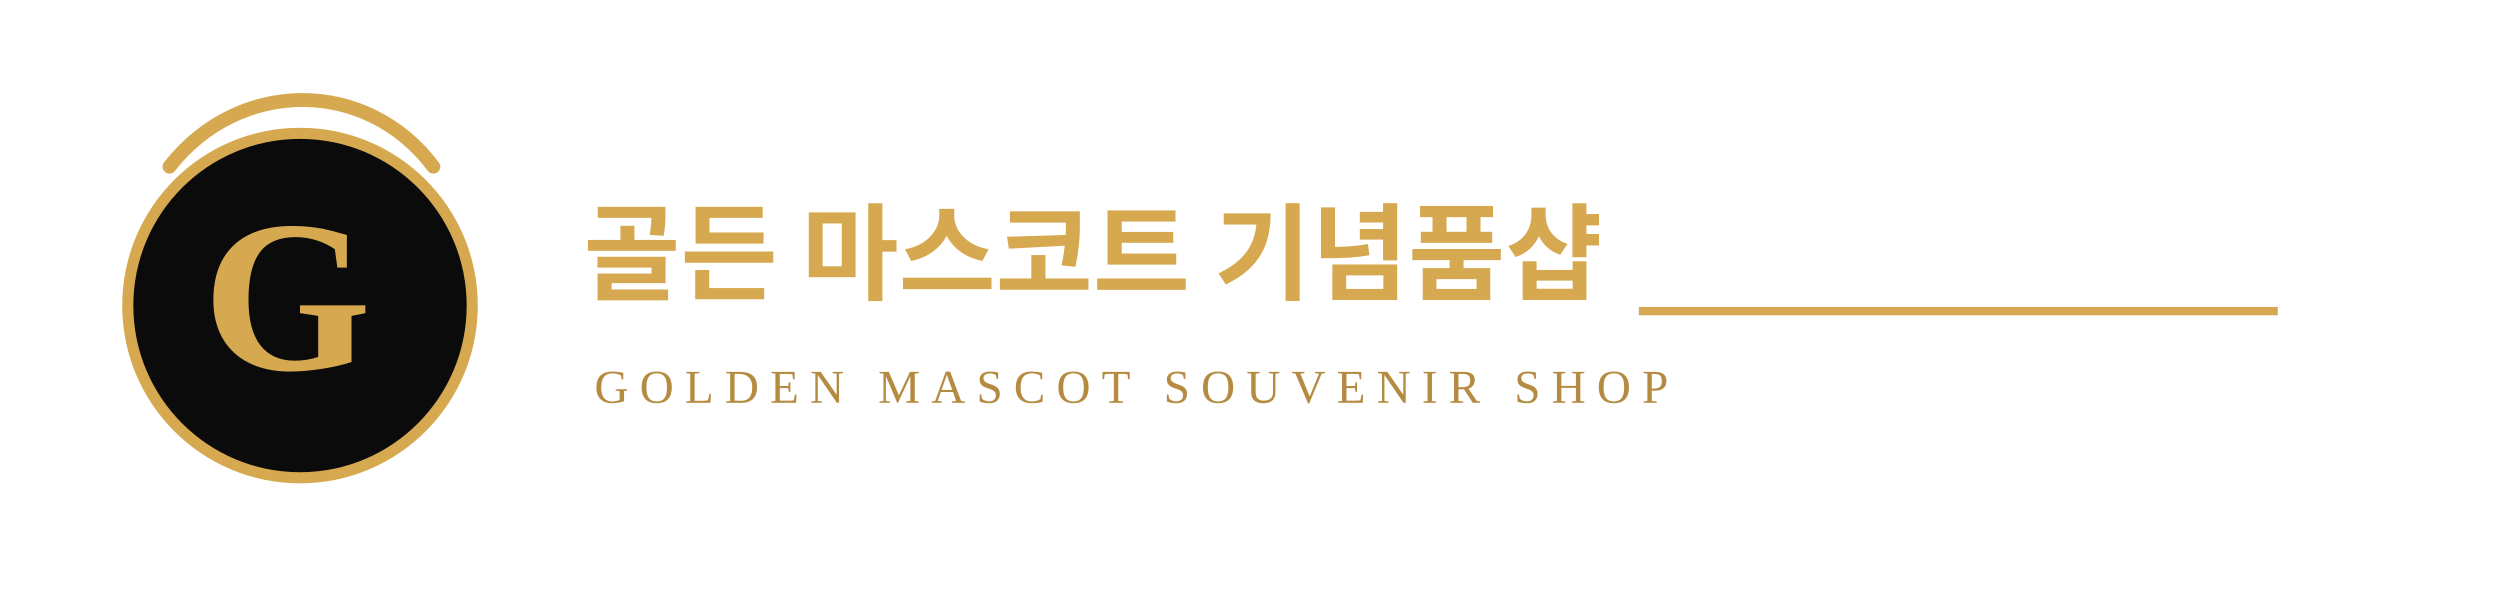
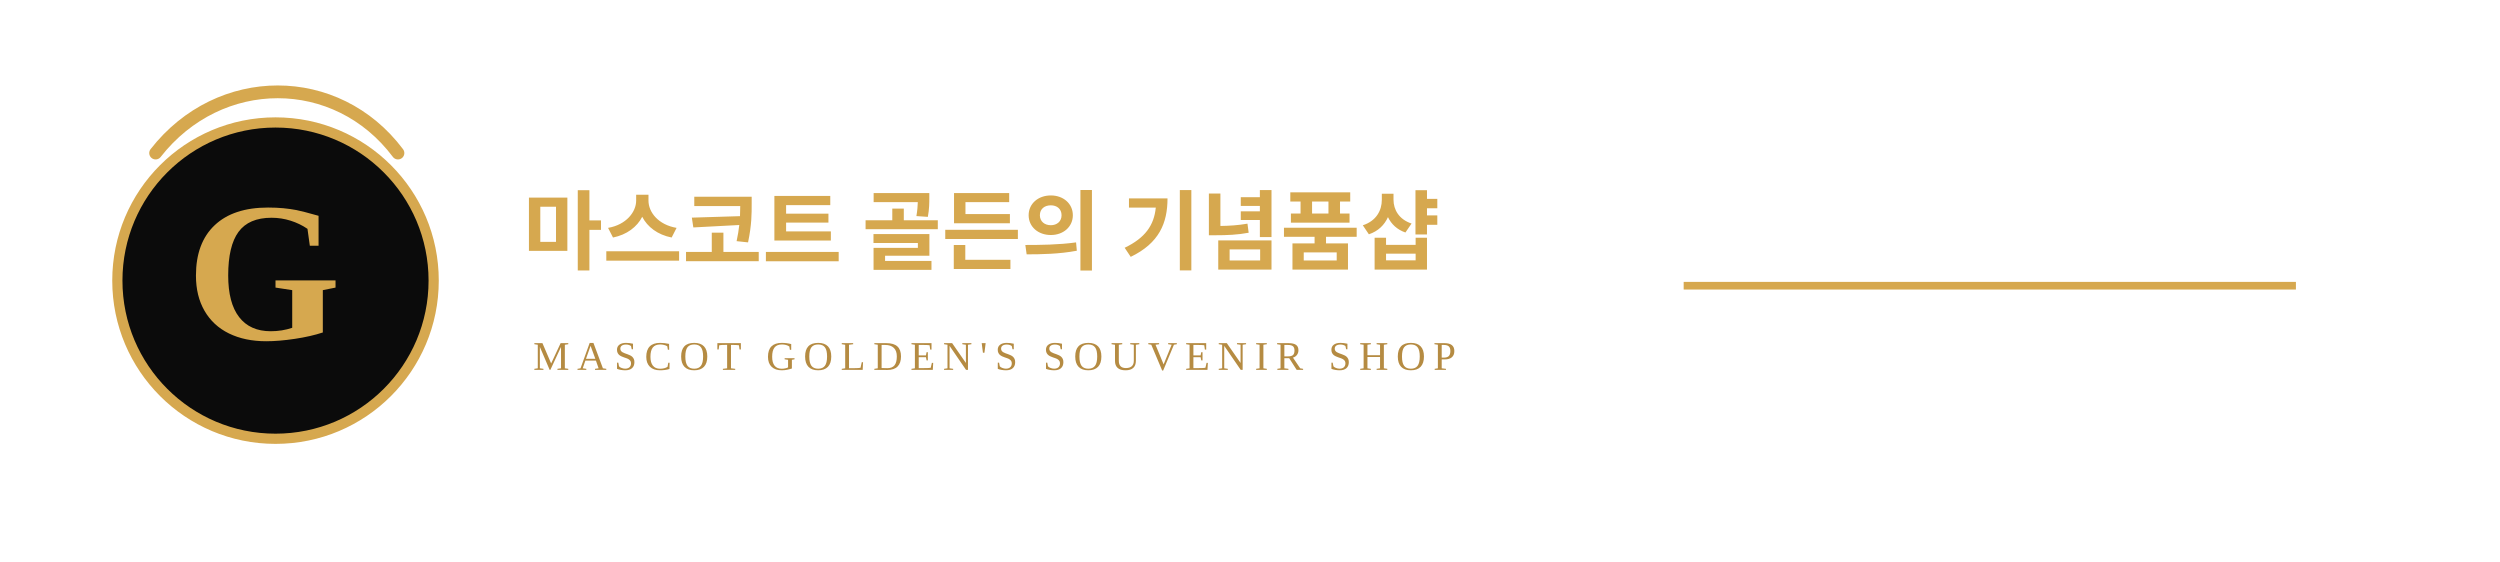
- <svg xmlns="http://www.w3.org/2000/svg" width="900" height="220" viewBox="0 0 900 220">
-   <rect width="900" height="220" fill="none" />
+ <svg xmlns="http://www.w3.org/2000/svg" width="980" height="220" viewBox="0 0 980 220" role="img" aria-label="마스코트 골든의 기념품샵">
+   <rect width="980" height="220" fill="none" />
  <g>
    <circle cx="108" cy="110" r="62" fill="#0b0b0b" stroke="#d6a84f" stroke-width="4" />
    <text x="73" y="133" font-family="Georgia, 'Times New Roman', serif" font-size="78" font-weight="700" fill="#d6a84f">G</text>
    <path d="M61 60 C86 28, 132 28, 156 60" fill="none" stroke="#d6a84f" stroke-width="5" stroke-linecap="round" />
  </g>
-   <text x="210" y="105" font-family="'Noto Sans KR', Arial, sans-serif" font-size="38" font-weight="900" fill="#d6a84f">골든 마스코트 기념품샵</text>
-   <text x="214" y="145" font-family="Georgia, 'Times New Roman', serif" font-size="17" fill="#b58b42" letter-spacing="4">GOLDEN MASCOT SOUVENIR SHOP</text>
-   <line x1="590" y1="112" x2="820" y2="112" stroke="#d6a84f" stroke-width="3" />
+   <text x="205" y="103" font-family="'Noto Sans KR', Arial, sans-serif" font-size="34" font-weight="900" fill="#d6a84f">마스코트 골든의 기념품샵</text>
+   <text x="209" y="145" font-family="Georgia, 'Times New Roman', serif" font-size="16" fill="#b58b42" letter-spacing="3">MASCOT GOLDEN'S SOUVENIR SHOP</text>
+   <line x1="660" y1="112" x2="900" y2="112" stroke="#d6a84f" stroke-width="3" />
</svg>
